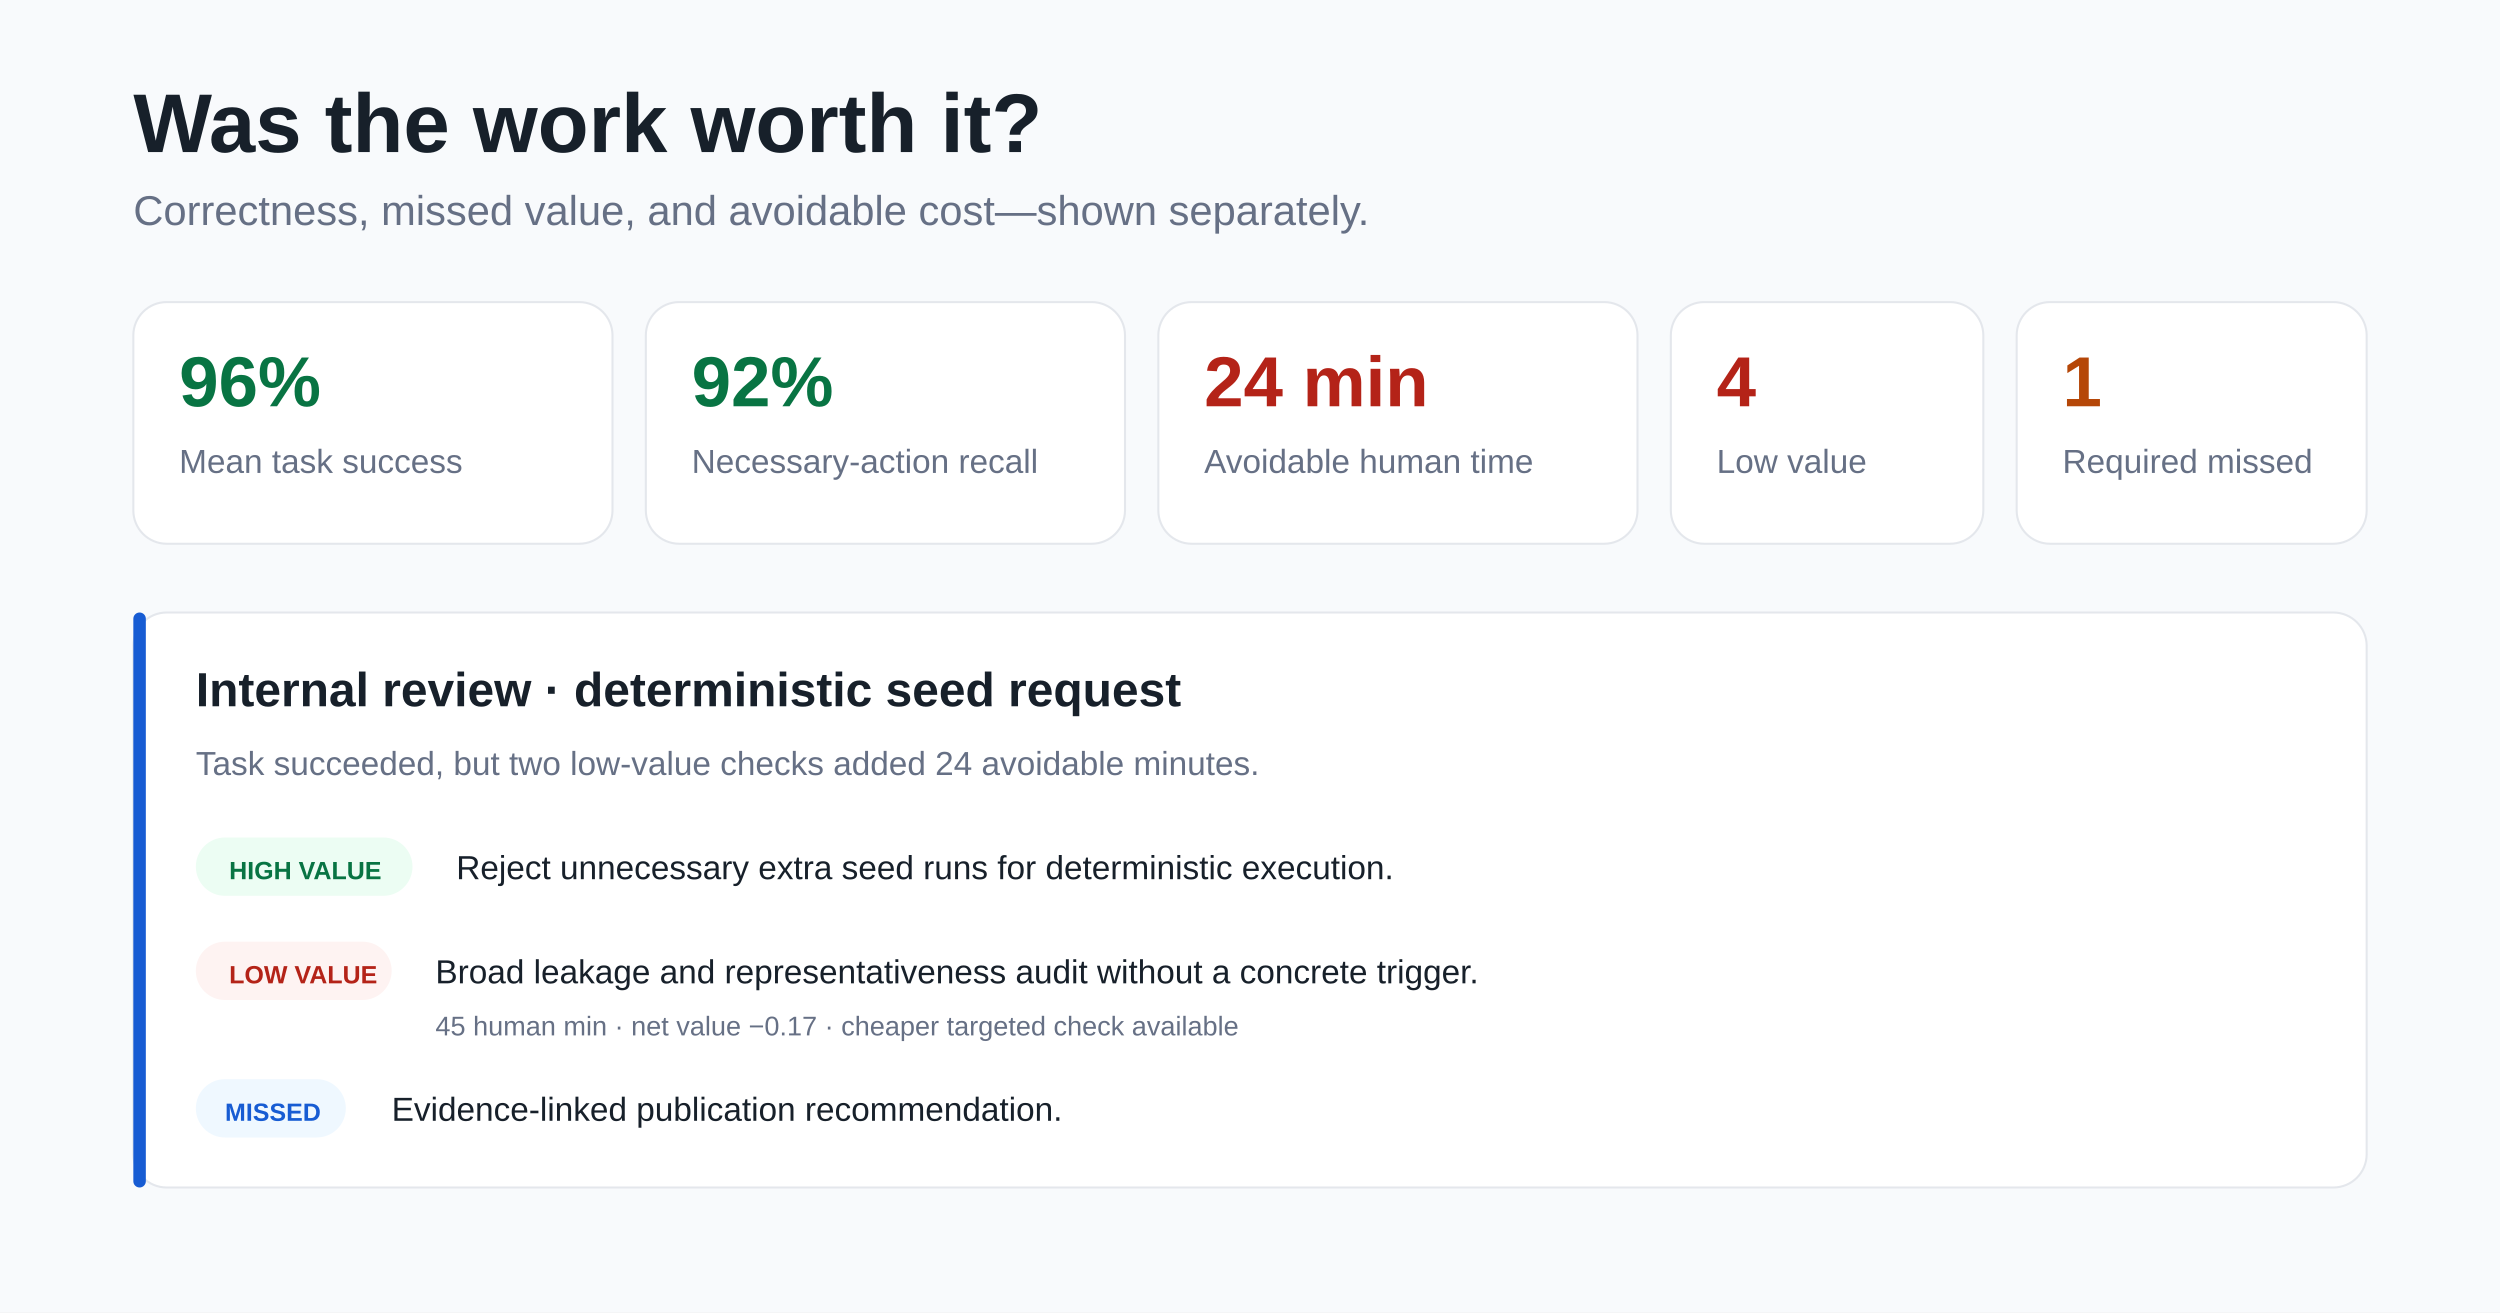
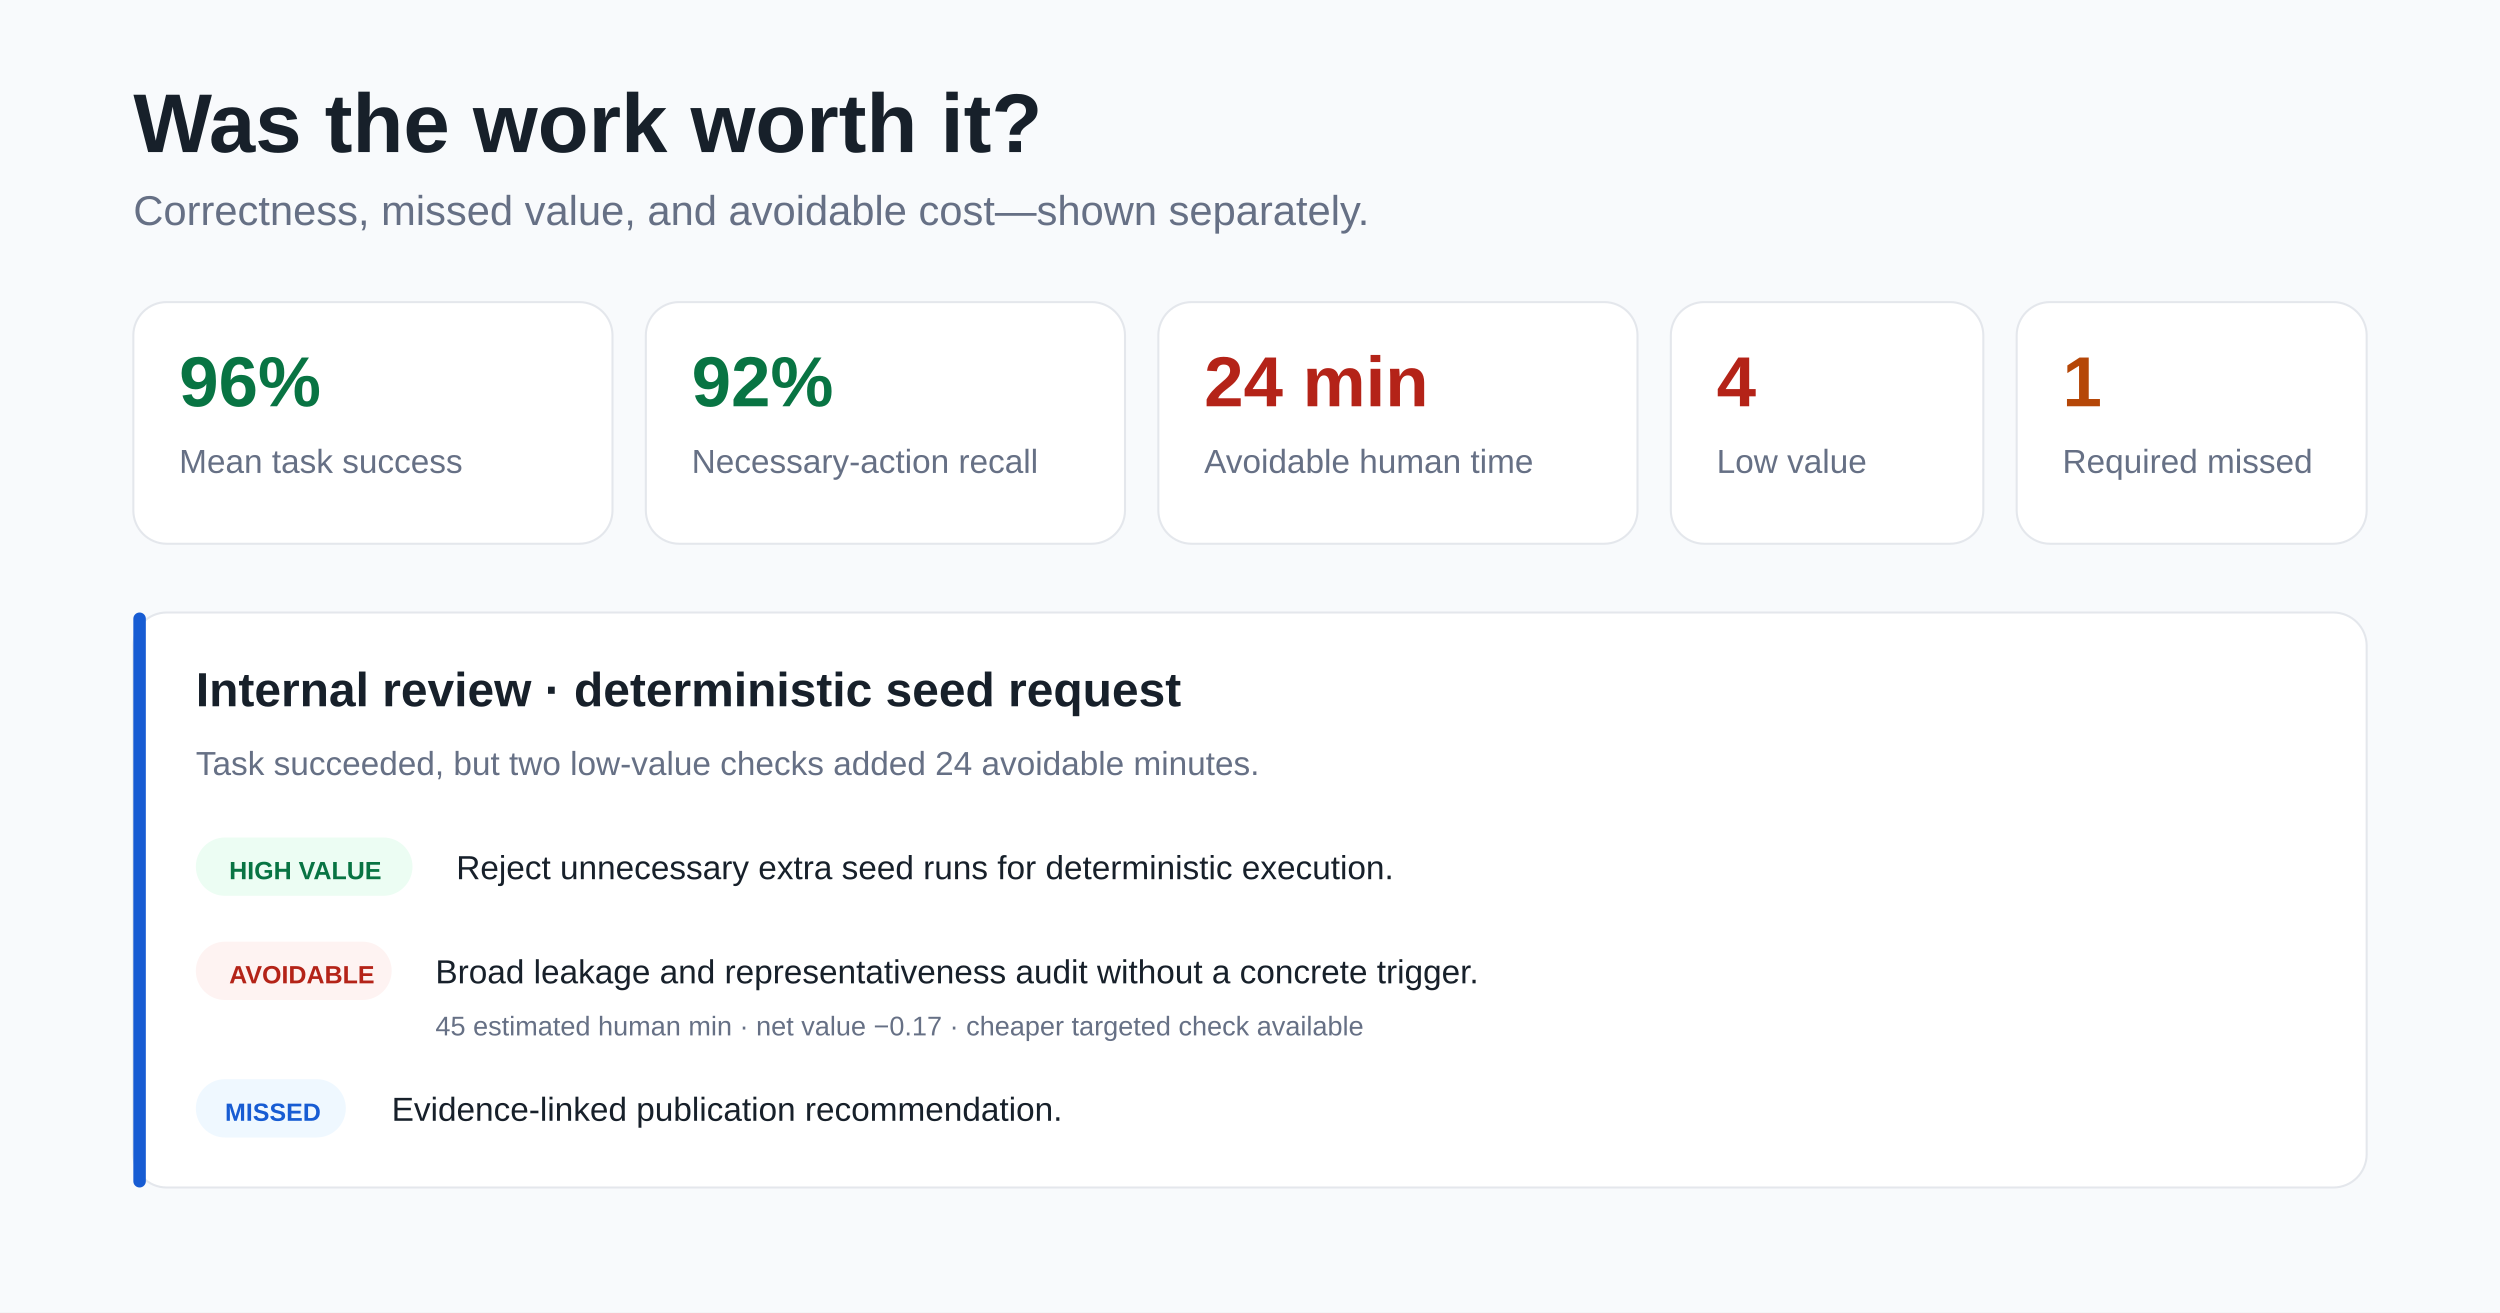
<svg xmlns="http://www.w3.org/2000/svg" width="1200" height="630" viewBox="0 0 1200 630" role="img" aria-labelledby="title desc">
  <rect width="1200" height="630" fill="#f8fafc" />
  <text x="64" y="73" font-family="Arial, sans-serif" font-size="40" font-weight="700" fill="#17202a">Was the work worth it?</text>
  <text x="64" y="108" font-family="Arial, sans-serif" font-size="20" fill="#667085">Correctness, missed value, and avoidable cost—shown separately.</text>
  <g font-family="Arial, sans-serif">
    <g transform="translate(64 145)">
      <rect width="230" height="116" rx="16" fill="white" stroke="#e4e7ec" />
      <text x="22" y="50" font-size="34" font-weight="700" fill="#087443">96%</text>
      <text x="22" y="82" font-size="16" fill="#667085">Mean task success</text>
    </g>
    <g transform="translate(310 145)">
      <rect width="230" height="116" rx="16" fill="white" stroke="#e4e7ec" />
      <text x="22" y="50" font-size="34" font-weight="700" fill="#087443">92%</text>
      <text x="22" y="82" font-size="16" fill="#667085">Necessary-action recall</text>
    </g>
    <g transform="translate(556 145)">
      <rect width="230" height="116" rx="16" fill="white" stroke="#e4e7ec" />
      <text x="22" y="50" font-size="34" font-weight="700" fill="#b42318">24 min</text>
      <text x="22" y="82" font-size="16" fill="#667085">Avoidable human time</text>
    </g>
    <g transform="translate(802 145)">
      <rect width="150" height="116" rx="16" fill="white" stroke="#e4e7ec" />
      <text x="22" y="50" font-size="34" font-weight="700" fill="#b42318">4</text>
      <text x="22" y="82" font-size="16" fill="#667085">Low value</text>
    </g>
    <g transform="translate(968 145)">
      <rect width="168" height="116" rx="16" fill="white" stroke="#e4e7ec" />
      <text x="22" y="50" font-size="34" font-weight="700" fill="#b54708">1</text>
      <text x="22" y="82" font-size="16" fill="#667085">Required missed</text>
    </g>
    <g transform="translate(64 294)">
      <rect width="1072" height="276" rx="16" fill="white" stroke="#e4e7ec" />
      <rect width="6" height="276" rx="3" fill="#175cd3" />
      <text x="30" y="45" font-size="23" font-weight="700" fill="#17202a">Internal review · deterministic seed request</text>
      <text x="30" y="78" font-size="16" fill="#667085">Task succeeded, but two low-value checks added 24 avoidable minutes.</text>
      <g transform="translate(30 108)">
        <rect width="104" height="28" rx="14" fill="#ecfdf3" />
        <text x="16" y="20" font-size="12" font-weight="700" fill="#087443">HIGH VALUE</text>
        <text x="125" y="20" font-size="16" fill="#17202a">Reject unnecessary extra seed runs for deterministic execution.</text>
      </g>
      <g transform="translate(30 158)">
        <rect width="94" height="28" rx="14" fill="#fef3f2" />
-         <text x="16" y="20" font-size="12" font-weight="700" fill="#b42318">LOW VALUE</text>
+         <text x="16" y="20" font-size="12" font-weight="700" fill="#b42318">AVOIDABLE</text>
        <text x="115" y="20" font-size="16" fill="#17202a">Broad leakage and representativeness audit without a concrete trigger.</text>
-         <text x="115" y="45" font-size="13" fill="#667085">45 human min · net value −0.17 · cheaper targeted check available</text>
+         <text x="115" y="45" font-size="13" fill="#667085">45 estimated human min · net value −0.17 · cheaper targeted check available</text>
      </g>
      <g transform="translate(30 224)">
        <rect width="72" height="28" rx="14" fill="#eff8ff" />
        <text x="14" y="20" font-size="12" font-weight="700" fill="#175cd3">MISSED</text>
        <text x="94" y="20" font-size="16" fill="#17202a">Evidence-linked publication recommendation.</text>
      </g>
    </g>
  </g>
</svg>
